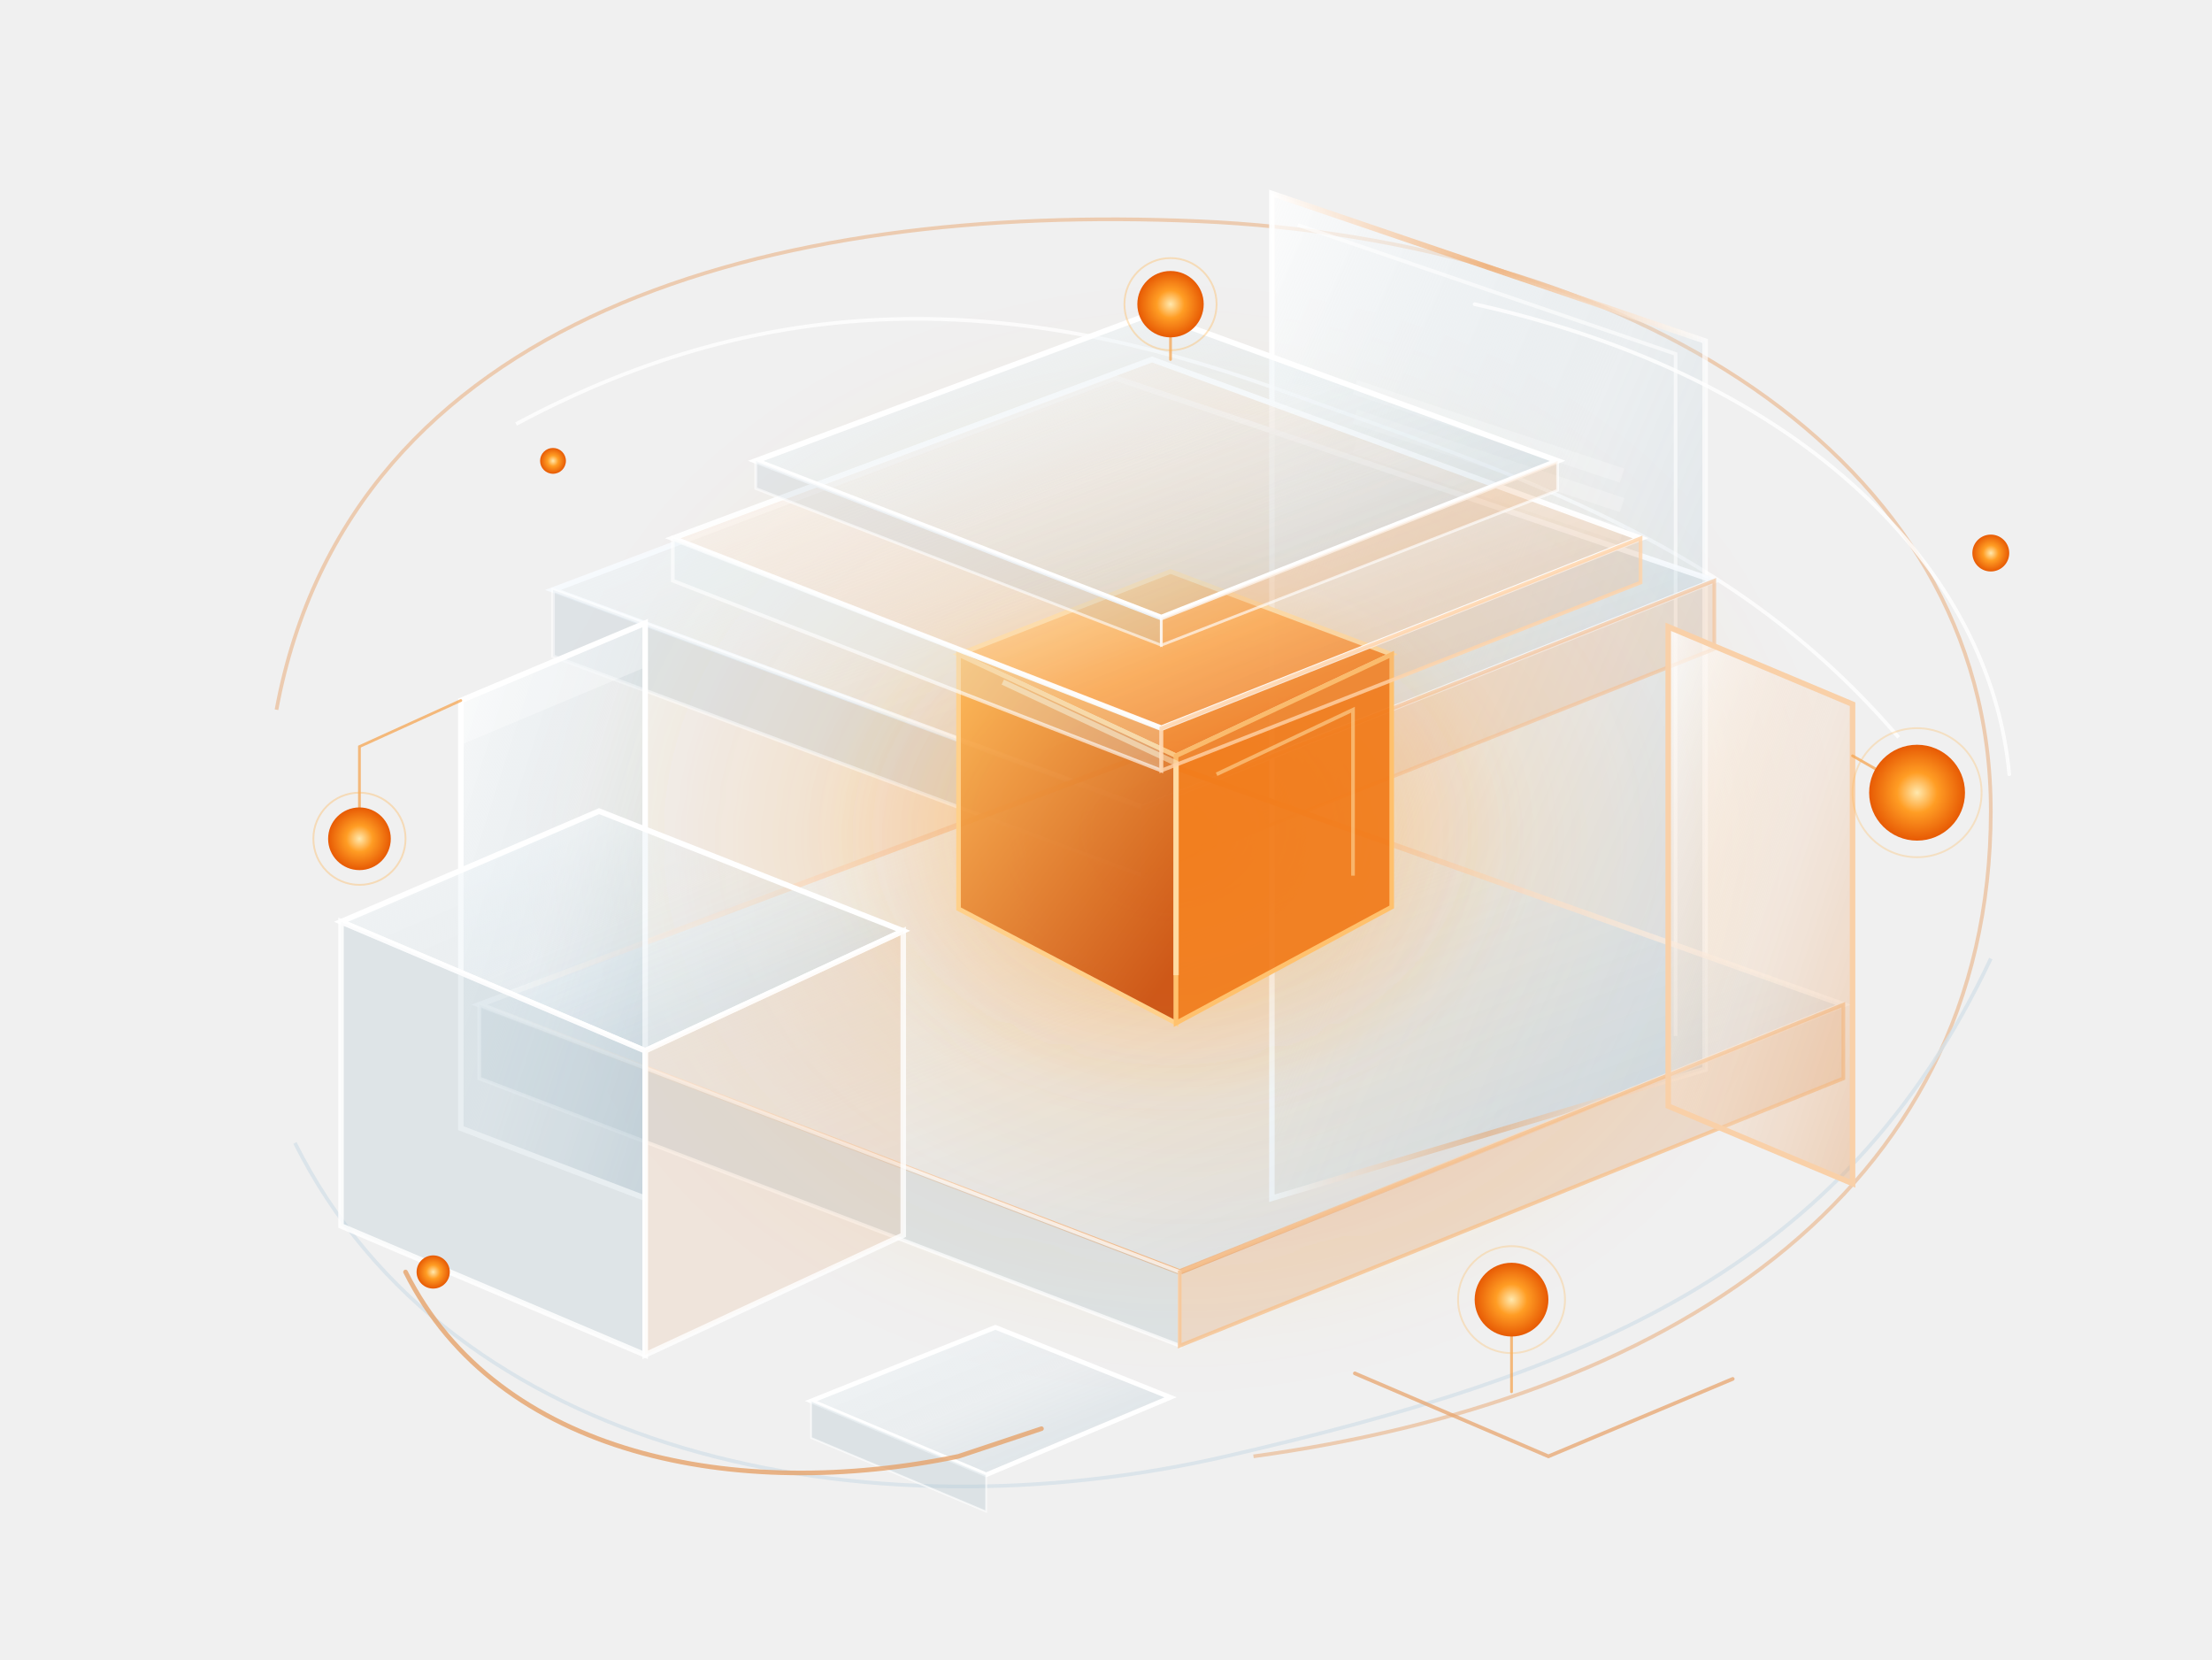
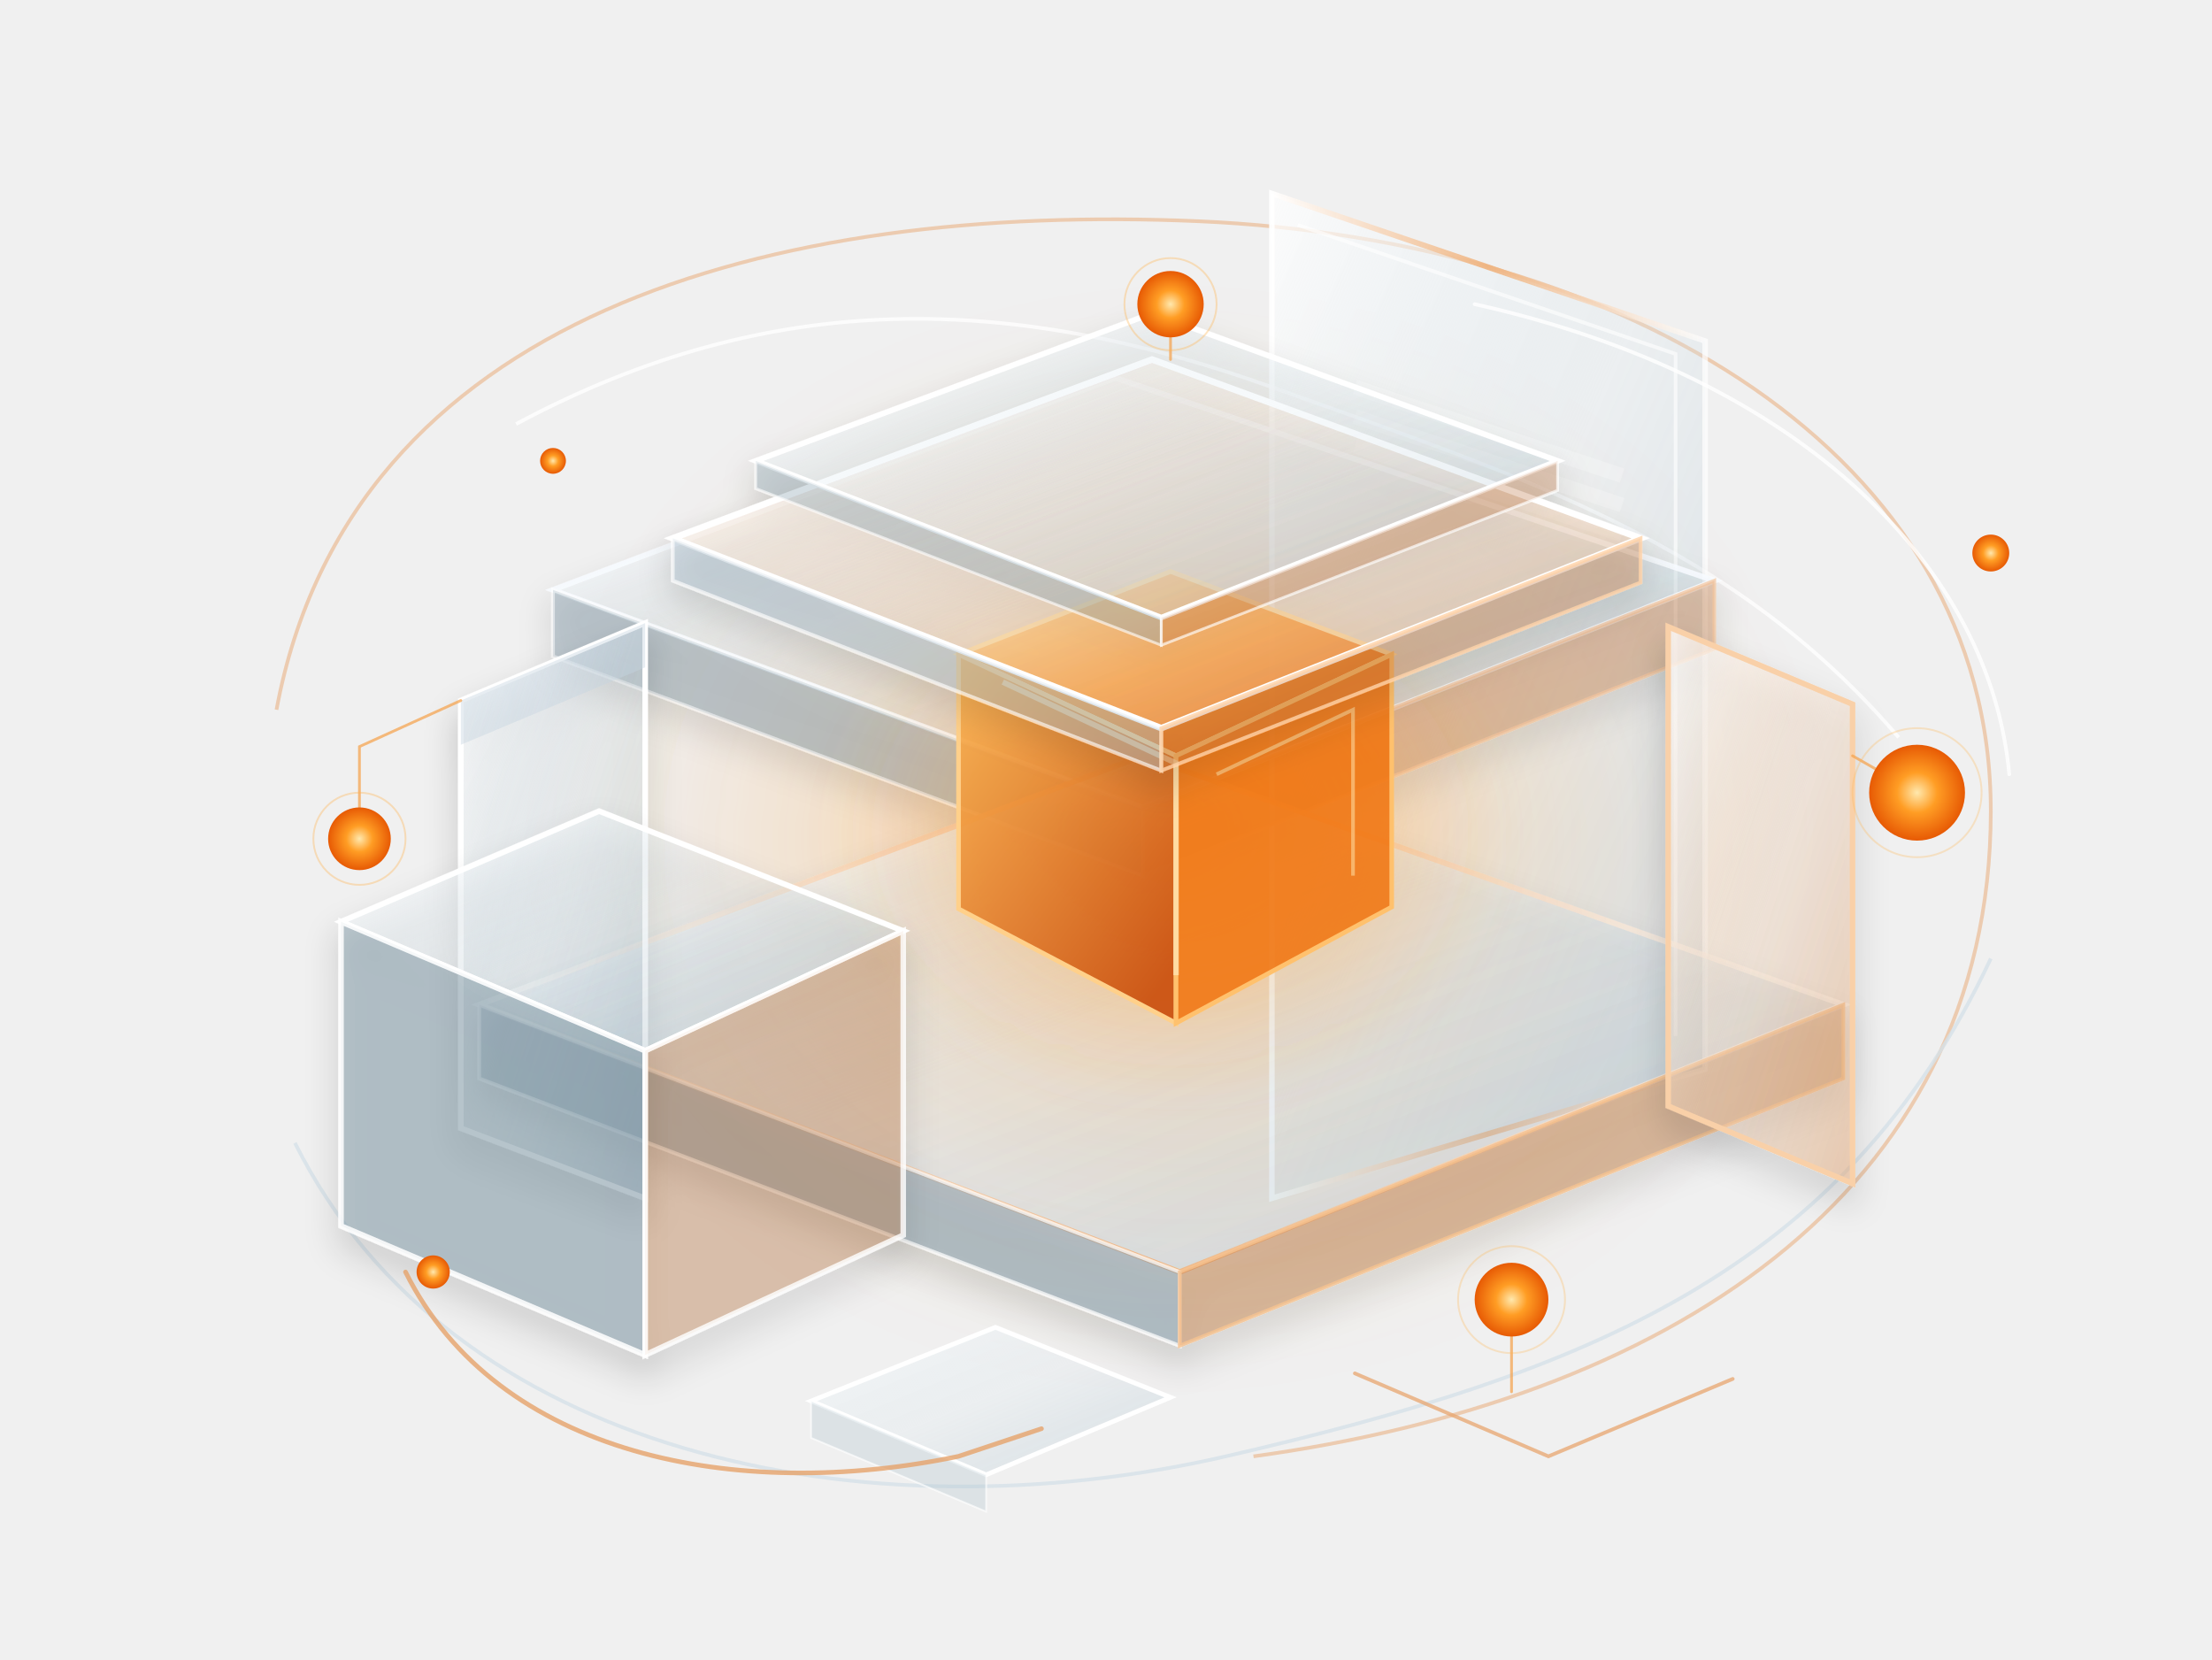
<svg xmlns="http://www.w3.org/2000/svg" viewBox="0 0 1200 900" role="img" aria-labelledby="title desc">
  <defs>
    <linearGradient id="glass" x1="0" y1="0" x2="1" y2="1">
      <stop stop-color="#fff" stop-opacity=".76" />
      <stop offset=".48" stop-color="#dce9f0" stop-opacity=".24" />
      <stop offset="1" stop-color="#9fb6c5" stop-opacity=".38" />
    </linearGradient>
    <linearGradient id="glassWarm" x1="0" y1="0" x2="1" y2="1">
      <stop stop-color="#fff" stop-opacity=".78" />
      <stop offset=".52" stop-color="#f7d8bd" stop-opacity=".32" />
      <stop offset="1" stop-color="#e7a36b" stop-opacity=".42" />
    </linearGradient>
    <linearGradient id="glassEdge" x1="0" y1="0" x2="1" y2="0">
      <stop stop-color="#fff" stop-opacity=".95" />
      <stop offset=".5" stop-color="#efb27d" stop-opacity=".9" />
      <stop offset="1" stop-color="#fff" stop-opacity=".68" />
    </linearGradient>
    <linearGradient id="amberTop" x1="0" y1="0" x2="1" y2="1">
      <stop stop-color="#ffe1a2" />
      <stop offset=".48" stop-color="#ff9f36" />
      <stop offset="1" stop-color="#e65b08" />
    </linearGradient>
    <linearGradient id="amberFace" x1="0" y1="0" x2=".8" y2="1">
      <stop stop-color="#ffb64f" />
      <stop offset="1" stop-color="#c94b08" />
    </linearGradient>
    <radialGradient id="orb">
      <stop stop-color="#ffe8ad" />
      <stop offset=".42" stop-color="#ff9d24" />
      <stop offset="1" stop-color="#e75a04" />
    </radialGradient>
    <radialGradient id="coreGlow">
      <stop stop-color="#ff9c31" stop-opacity=".42" />
      <stop offset="1" stop-color="#ff9c31" stop-opacity="0" />
    </radialGradient>
    <filter id="blurGlow" x="-80%" y="-80%" width="260%" height="260%">
      <feGaussianBlur stdDeviation="26" />
    </filter>
    <filter id="softGlow" x="-80%" y="-80%" width="260%" height="260%">
      <feGaussianBlur stdDeviation="9" />
    </filter>
+     <filter id="planeShadow" x="-35%" y="-35%" width="180%" height="190%">
+       <feGaussianBlur in="SourceAlpha" stdDeviation="9" result="blur" />
+       <feOffset dy="10" result="offset" />
+       <feComponentTransfer>
+         <feFuncA type="linear" slope=".24" />
+       </feComponentTransfer>
+       <feMerge>
+         <feMergeNode />
+         <feMergeNode in="SourceGraphic" />
+       </feMerge>
+     </filter>
  </defs>
  <g class="ambient">
    <ellipse cx="640" cy="455" rx="330" ry="270" fill="url(#coreGlow)" filter="url(#blurGlow)" />
    <path d="M150 385C190 170 420 110 650 120S1080 245 1080 440C1080 650 900 760 680 790" fill="none" stroke="#e8a36b" stroke-opacity=".48" stroke-width="2" />
    <path d="M160 620C245 790 470 835 665 790S1000 690 1080 520" fill="none" stroke="#d6e1e8" stroke-opacity=".8" stroke-width="2" />
    <path d="M280 230C420 155 550 160 690 210S940 295 1030 400" fill="none" stroke="#fff" stroke-opacity=".78" stroke-width="2" />
  </g>
  <g class="rear-fin">
    <path d="M690 105L925 185V580L690 650Z" fill="url(#glass)" stroke="url(#glassEdge)" stroke-width="3" />
    <path d="M704 122L909 192V562" fill="none" stroke="#fff" stroke-opacity=".6" stroke-width="2" />
    <path d="M735 210L880 258M735 226L880 274M735 242L880 290" fill="none" stroke="#fff" stroke-opacity=".22" stroke-width="8" />
  </g>
-   <g class="rear-platform">
+   <g class="rear-platform" filter="url(#planeShadow)">
    <path d="M300 320L605 205L930 315L620 438Z" fill="url(#glass)" stroke="#f9fcff" stroke-opacity=".84" stroke-width="3" />
-     <path d="M300 320L620 438V475L300 356Z" fill="#afc1cb" fill-opacity=".28" stroke="#fff" stroke-opacity=".5" stroke-width="2" />
-     <path d="M620 438L930 315V352L620 475Z" fill="#e6a36c" fill-opacity=".2" stroke="#f4c49a" stroke-opacity=".68" stroke-width="2" />
+     <path d="M300 320L620 438V475L300 356Z" fill="#849aa9" fill-opacity=".43" stroke="#fff" stroke-opacity=".5" stroke-width="2" />
+     <path d="M620 438L930 315V352L620 475Z" fill="#c77b43" fill-opacity=".34" stroke="#f4c49a" stroke-opacity=".68" stroke-width="2" />
  </g>
-   <g class="lower-platform">
+   <g class="lower-platform" filter="url(#planeShadow)">
    <path d="M260 545L620 410L1000 545L640 690Z" fill="url(#glass)" stroke="url(#glassEdge)" stroke-width="3" />
-     <path d="M260 545L640 690V730L260 585Z" fill="#b8c8d2" fill-opacity=".34" stroke="#fff" stroke-opacity=".7" stroke-width="2" />
-     <path d="M640 690L1000 545V585L640 730Z" fill="#d98d4b" fill-opacity=".23" stroke="#f6c18e" stroke-opacity=".8" stroke-width="2" />
+     <path d="M260 545L640 690V730L260 585Z" fill="#8299a8" fill-opacity=".5" stroke="#fff" stroke-opacity=".7" stroke-width="2" />
+     <path d="M640 690L1000 545V585L640 730Z" fill="#bd7137" fill-opacity=".39" stroke="#f6c18e" stroke-opacity=".8" stroke-width="2" />
  </g>
  <ellipse class="core-halo" cx="635" cy="450" rx="190" ry="150" fill="url(#coreGlow)" filter="url(#softGlow)" />
  <g class="core-cube">
    <path d="M520 355L635 310L755 355L638 410Z" fill="url(#amberTop)" fill-opacity=".94" stroke="#ffe0a6" stroke-width="2.5" />
    <path d="M520 355L638 410V555L520 493Z" fill="url(#amberFace)" fill-opacity=".9" stroke="#ffd08a" stroke-width="2.5" />
    <path d="M638 410L755 355V492L638 555Z" fill="#f27612" fill-opacity=".88" stroke="#ffc16d" stroke-width="2.5" />
    <path d="M544 370L638 414V529" fill="none" stroke="#fff0c9" stroke-opacity=".58" stroke-width="3" />
    <path d="M660 420L734 385V475" fill="none" stroke="#ffe0a5" stroke-opacity=".55" stroke-width="2" />
  </g>
-   <g class="upper-sheets">
-     <path d="M365 292L625 195L890 292L630 395Z" fill="url(#glassWarm)" stroke="#fff" stroke-width="3" stroke-opacity=".94" />
-     <path d="M365 292L630 395V418L365 315Z" fill="#e4edf2" fill-opacity=".3" stroke="#fff" stroke-opacity=".62" stroke-width="2" />
-     <path d="M630 395L890 292V316L630 418Z" fill="#eaa66f" fill-opacity=".22" stroke="#ffd3a9" stroke-opacity=".8" stroke-width="2" />
+   <g class="upper-sheets" filter="url(#planeShadow)">
+     <path d="M365 292L625 195L890 292L630 395Z" fill="url(#glassWarm)" stroke="#fff" stroke-width="3.5" stroke-opacity="1" />
+     <path d="M365 292L630 395V418L365 315Z" fill="#a9bdca" fill-opacity=".42" stroke="#fff" stroke-opacity=".62" stroke-width="2" />
+     <path d="M630 395L890 292V316L630 418Z" fill="#c77b43" fill-opacity=".34" stroke="#ffd3a9" stroke-opacity=".8" stroke-width="2" />
    <path d="M410 250L625 170L845 250L630 335Z" fill="url(#glass)" stroke="#fff" stroke-width="3" />
-     <path d="M410 250L630 335V350L410 265Z" fill="#b9cad4" fill-opacity=".25" stroke="#fff" stroke-opacity=".6" stroke-width="1.5" />
-     <path d="M630 335L845 250V266L630 350Z" fill="#e9a56c" fill-opacity=".22" stroke="#fff" stroke-opacity=".65" stroke-width="1.5" />
+     <path d="M410 250L630 335V350L410 265Z" fill="#8da4b2" fill-opacity=".36" stroke="#fff" stroke-opacity=".6" stroke-width="1.5" />
+     <path d="M630 335L845 250V266L630 350Z" fill="#bd7543" fill-opacity=".32" stroke="#fff" stroke-opacity=".65" stroke-width="1.5" />
  </g>
-   <g class="side-wings">
+   <g class="side-wings" filter="url(#planeShadow)">
    <path d="M250 380L350 338V650L250 612Z" fill="url(#glass)" stroke="#fff" stroke-width="3" />
-     <path d="M250 380L350 338V362L250 404Z" fill="#fff" fill-opacity=".32" />
+     <path d="M250 380L350 338V362L250 404Z" fill="#c5d5df" fill-opacity=".42" />
    <path d="M905 340L1005 382V642L905 600Z" fill="url(#glassWarm)" stroke="#f9d0a8" stroke-width="3" />
  </g>
-   <g class="front-panel">
+   <g class="front-panel" filter="url(#planeShadow)">
    <path d="M185 500L325 440L490 505L350 570Z" fill="url(#glass)" stroke="#fff" stroke-width="3" />
-     <path d="M185 500L350 570V735L185 665Z" fill="#b7c8d2" fill-opacity=".32" stroke="#fff" stroke-opacity=".85" stroke-width="3" />
-     <path d="M350 570L490 505V670L350 735Z" fill="#e9b17f" fill-opacity=".18" stroke="#fff" stroke-opacity=".8" stroke-width="3" />
+     <path d="M185 500L350 570V735L185 665Z" fill="#8098a8" fill-opacity=".48" stroke="#fff" stroke-opacity=".85" stroke-width="3" />
+     <path d="M350 570L490 505V670L350 735Z" fill="#c47c48" fill-opacity=".34" stroke="#fff" stroke-opacity=".8" stroke-width="3" />
  </g>
  <g class="floating-module">
    <path d="M440 760L540 720L635 758L535 800Z" fill="url(#glass)" stroke="#fff" stroke-width="2.5" />
    <path d="M440 760L535 800V820L440 780Z" fill="#aabec9" fill-opacity=".28" stroke="#fff" stroke-opacity=".65" />
  </g>
  <g class="data-filaments" fill="none" stroke-linecap="round">
    <path d="M195 455L195 405L250 380M1040 430L1005 410M635 165V195M820 705V755" stroke="#f5a34d" stroke-width="1.5" stroke-opacity=".72" />
    <path d="M220 690C270 790 400 815 520 790L565 775" stroke="#e6a36a" stroke-width="2.5" stroke-opacity=".8" />
    <path d="M800 165C980 205 1080 310 1090 420" stroke="#fff" stroke-width="2" stroke-opacity=".82" />
    <path d="M735 745L840 790L940 748" stroke="#e8a56f" stroke-width="2" stroke-opacity=".75" />
  </g>
  <g class="orbit-nodes">
    <g class="node node-top">
      <circle cx="635" cy="165" r="18" fill="url(#orb)" />
      <circle cx="635" cy="165" r="25" fill="none" stroke="#ffb34d" stroke-opacity=".34" />
    </g>
    <g class="node node-right">
      <circle cx="1040" cy="430" r="26" fill="url(#orb)" />
      <circle cx="1040" cy="430" r="35" fill="none" stroke="#ffb34d" stroke-opacity=".28" />
    </g>
    <g class="node node-left">
      <circle cx="195" cy="455" r="17" fill="url(#orb)" />
      <circle cx="195" cy="455" r="25" fill="none" stroke="#ffb34d" stroke-opacity=".35" />
    </g>
    <g class="node node-bottom">
      <circle cx="820" cy="705" r="20" fill="url(#orb)" />
      <circle cx="820" cy="705" r="29" fill="none" stroke="#ffb34d" stroke-opacity=".28" />
    </g>
    <circle cx="300" cy="250" r="7" fill="url(#orb)" />
    <circle cx="1080" cy="300" r="10" fill="url(#orb)" />
    <circle cx="235" cy="690" r="9" fill="url(#orb)" />
  </g>
</svg>
